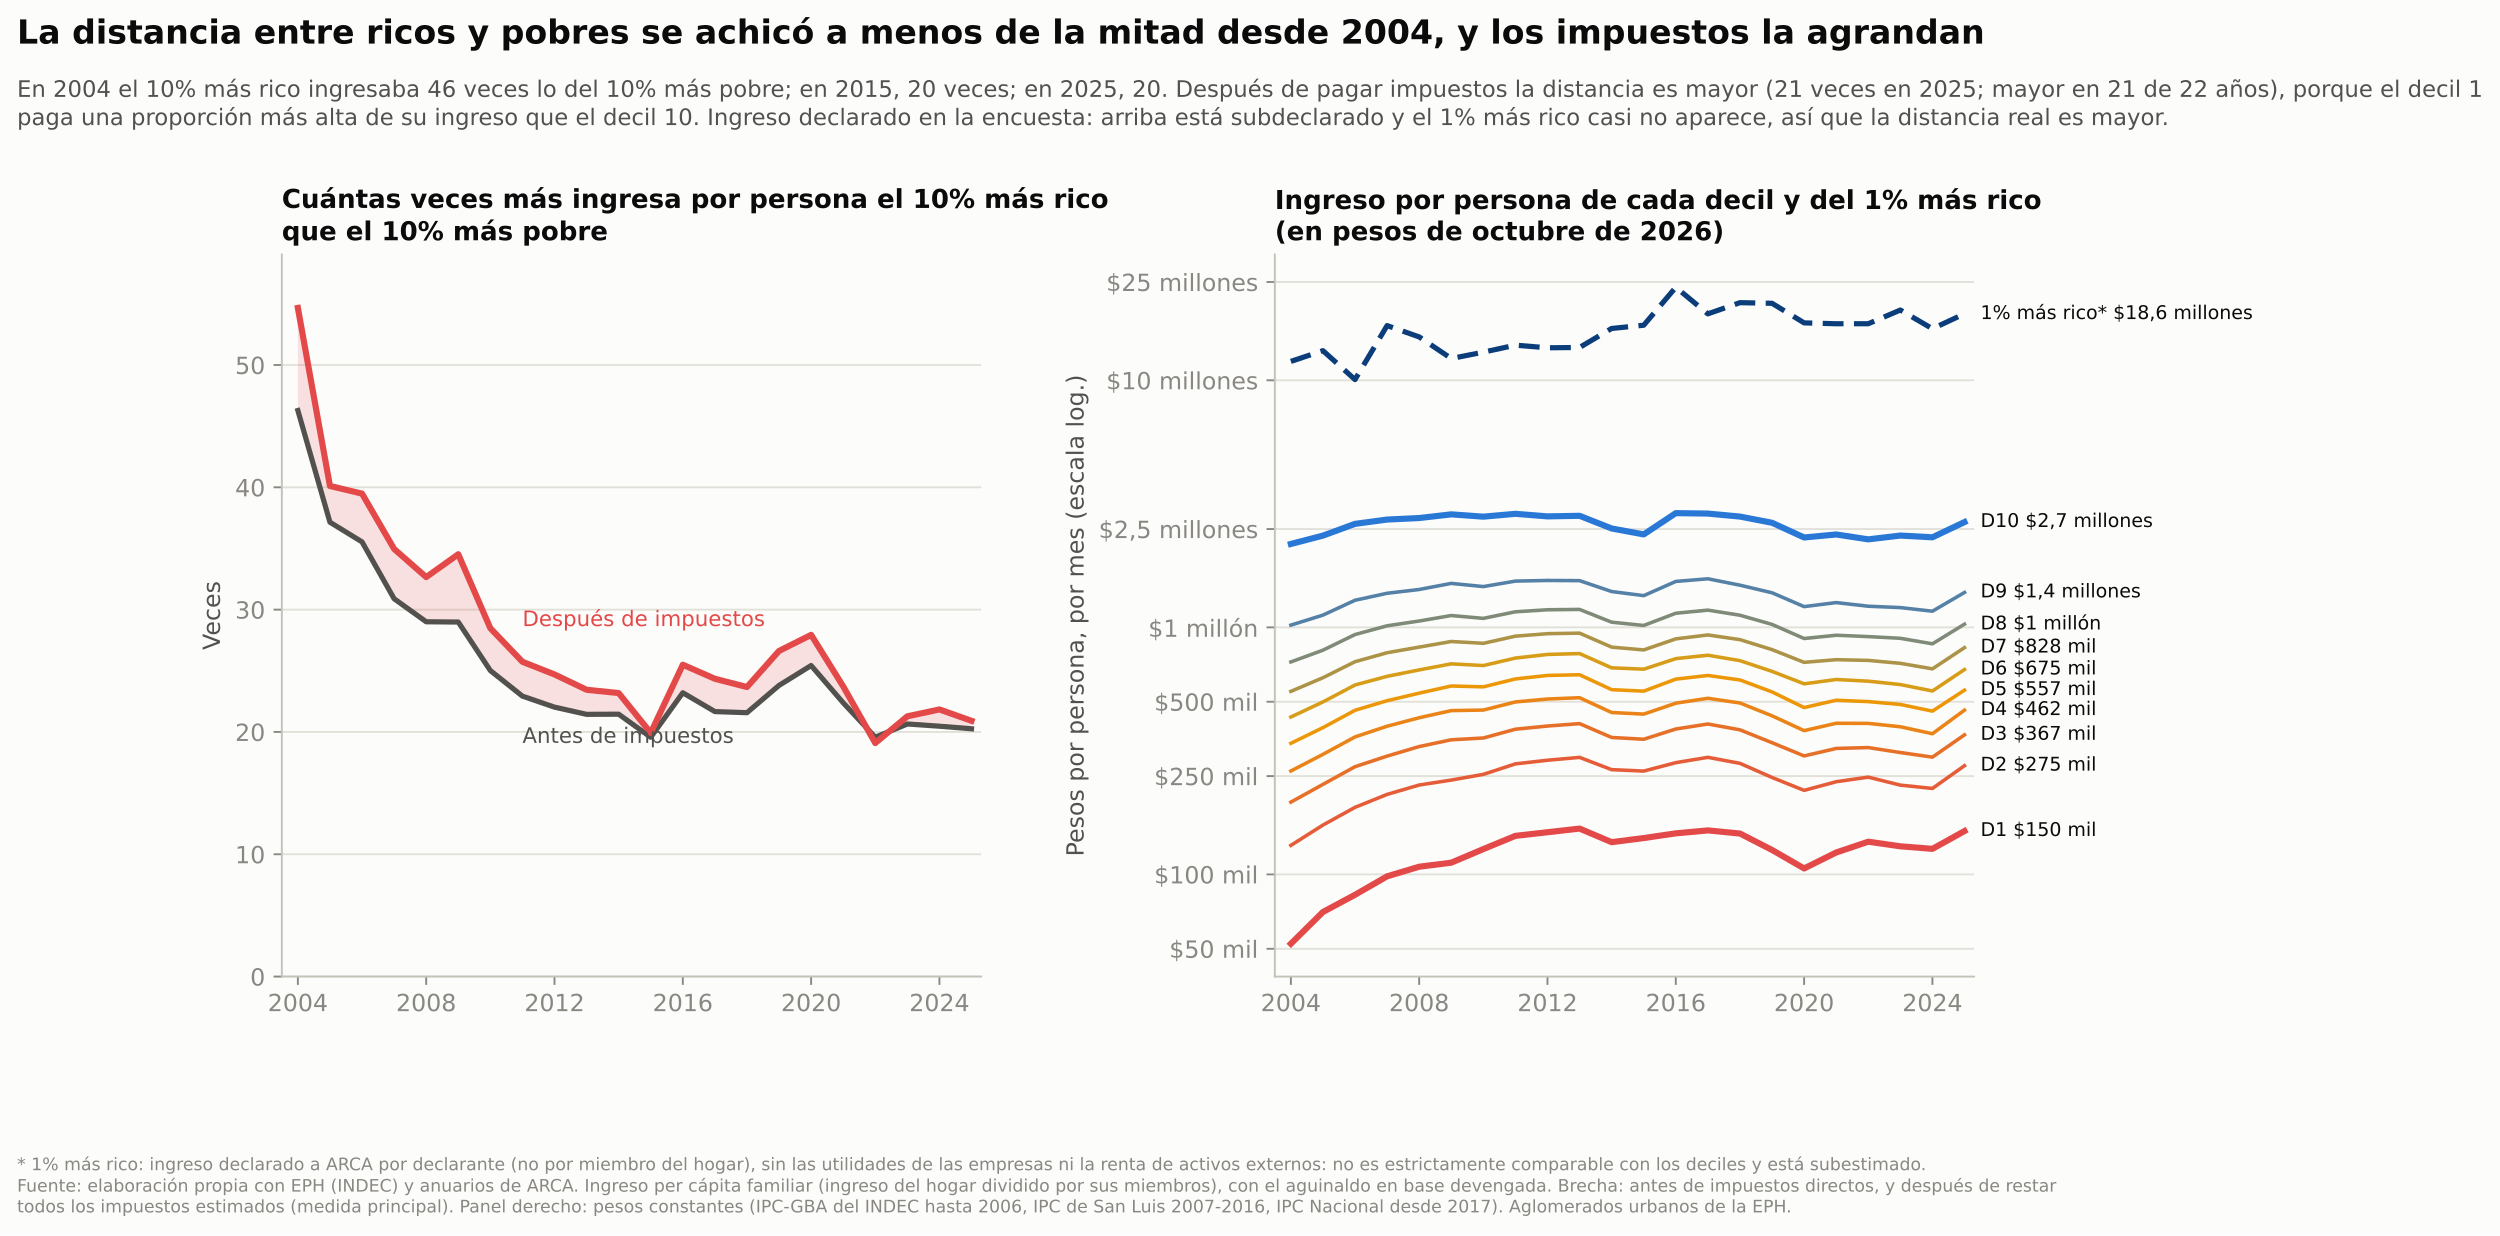
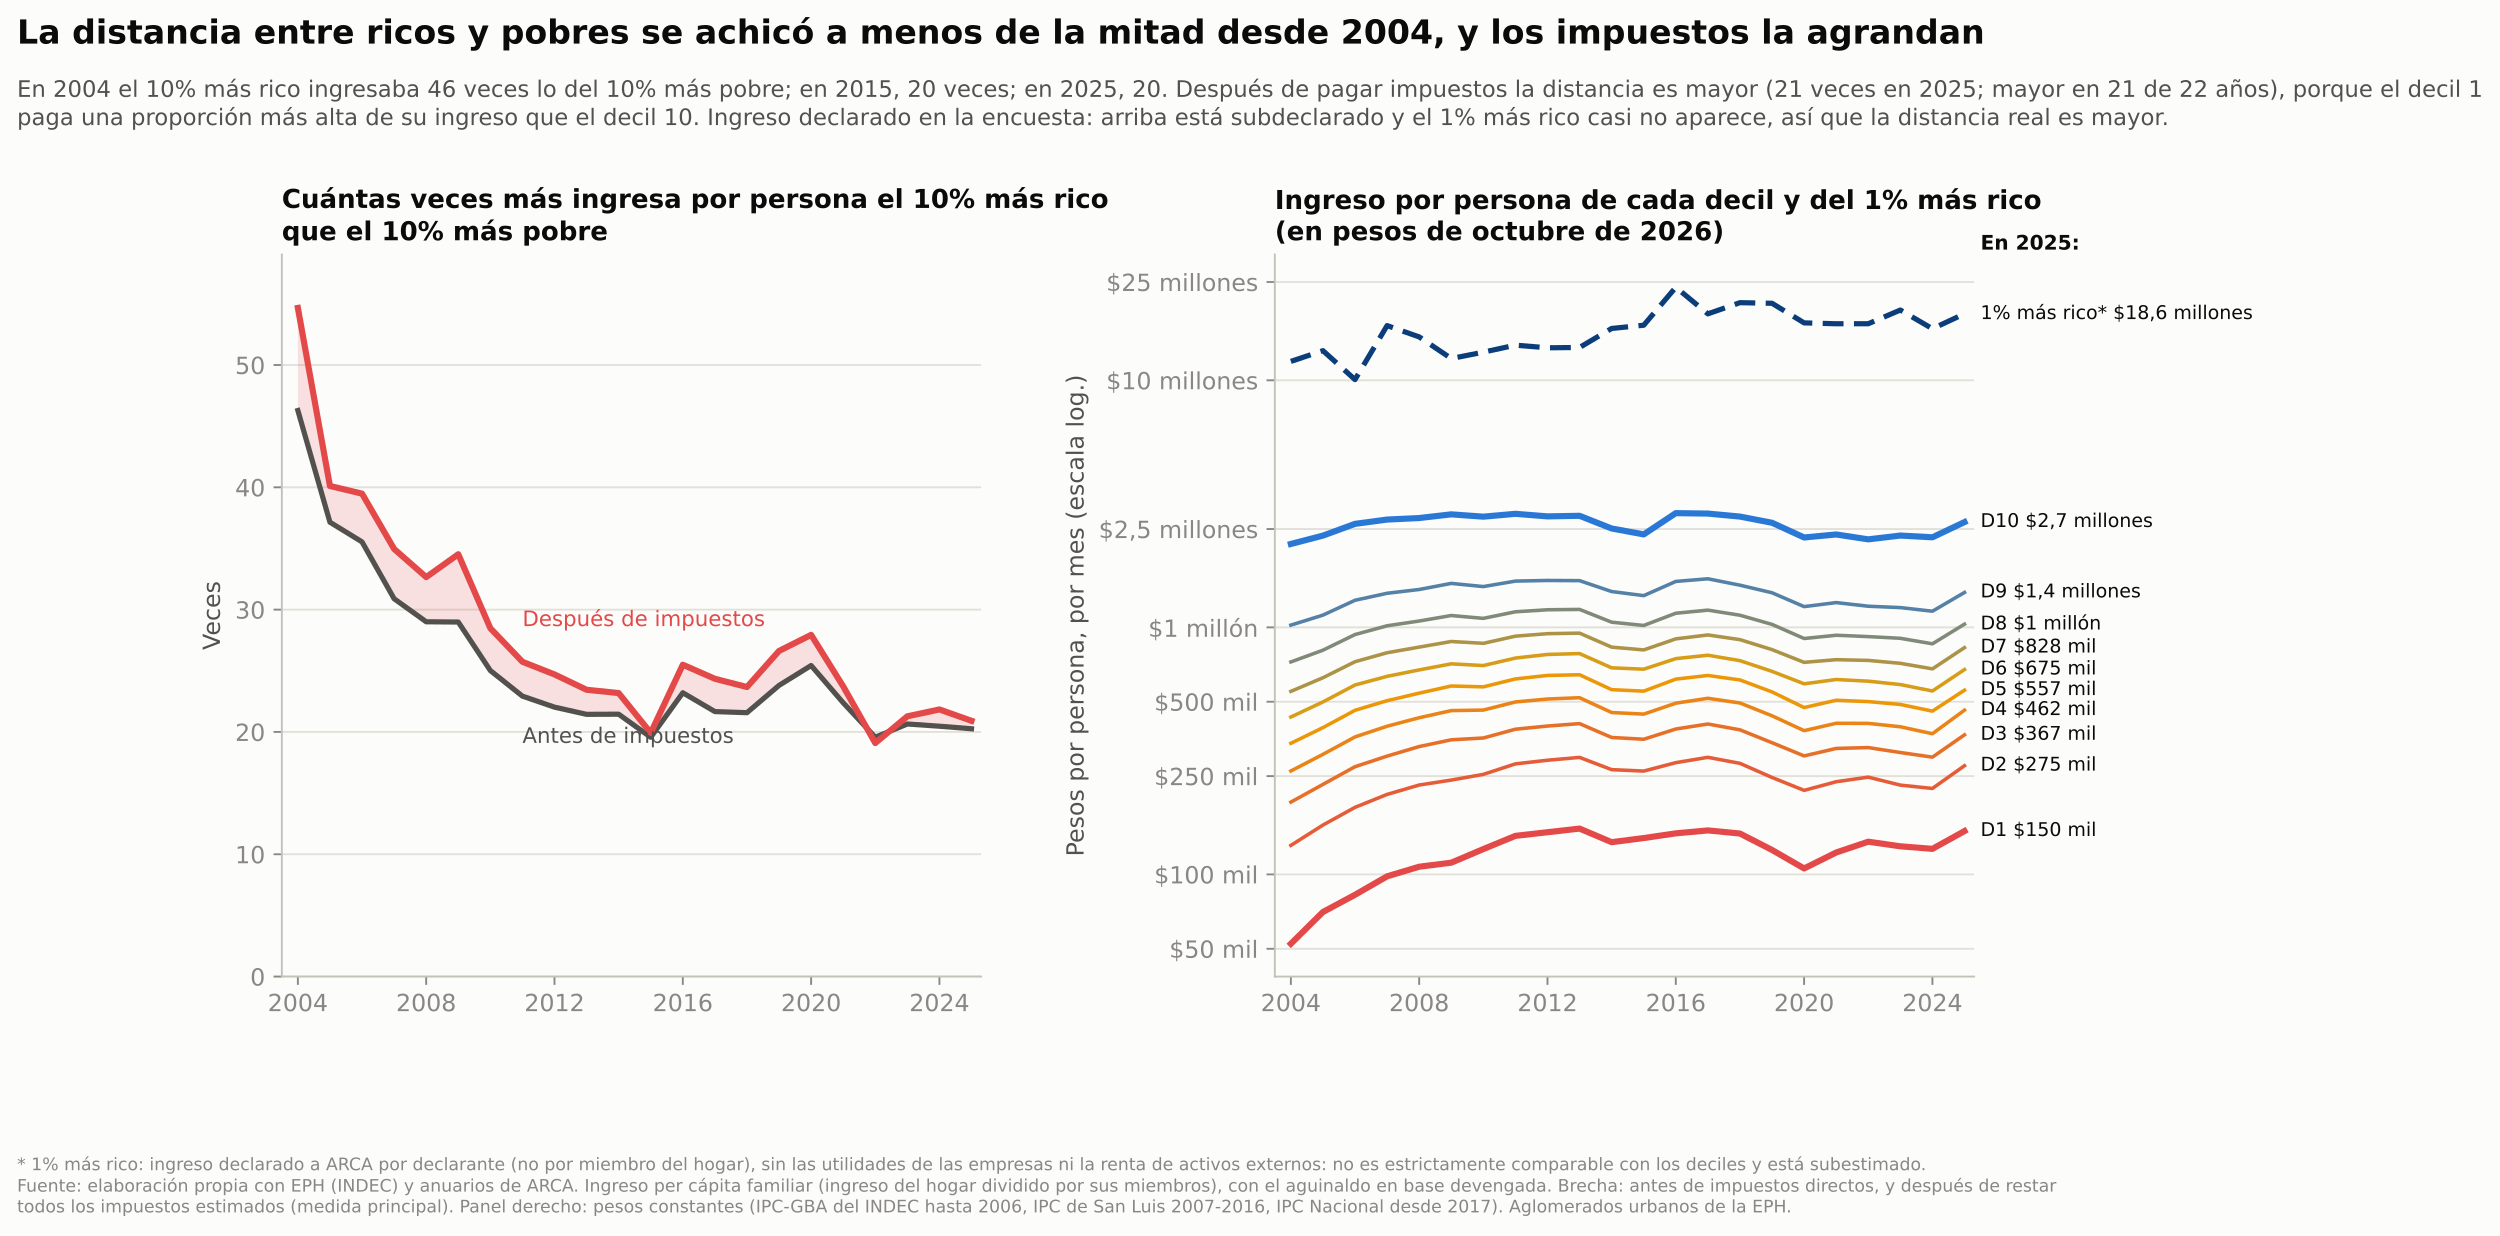
<svg xmlns="http://www.w3.org/2000/svg" xmlns:xlink="http://www.w3.org/1999/xlink" width="1055.409pt" height="521.51pt" viewBox="0 0 1055.409 521.51" version="1.1">
  <defs>
    <style type="text/css">*{stroke-linejoin: round; stroke-linecap: butt}</style>
  </defs>
  <g id="figure_1">
    <g id="patch_1">
      <path d="M 0 521.51  L 1055.409 521.51  L 1055.409 0  L 0 0  z " style="fill: #fcfcfb" />
    </g>
    <g id="axes_1">
      <g id="patch_2">
        <path d="M 118.98 412.272  L 414.195 412.272  L 414.195 107.424  L 118.98 107.424  z " style="fill: #fcfcfb" />
      </g>
      <g id="matplotlib.axis_1">
        <g id="xtick_1">
          <g id="line2d_1">
            <defs>
-               <path id="m0d3927362c" d="M 0 0  L 0 3.5  " style="stroke: #898781; stroke-width: 0.8" />
+               <path id="mc332e361cb" d="M 0 0  L 0 3.5  " style="stroke: #898781; stroke-width: 0.8" />
            </defs>
            <g>
-               <use xlink:href="#m0d3927362c" x="125.751" y="412.272" style="fill: #898781; stroke: #898781; stroke-width: 0.8" />
+               <use xlink:href="#mc332e361cb" x="125.751" y="412.272" style="fill: #898781; stroke: #898781; stroke-width: 0.8" />
            </g>
          </g>
          <g id="text_1">
            <text style="font-size: 10px; font-family: 'DejaVu Sans'; text-anchor: middle; fill: #898781" x="125.751" y="426.87" transform="rotate(-0 125.751 426.8697)">2004</text>
          </g>
        </g>
        <g id="xtick_2">
          <g id="line2d_2">
            <g>
-               <use xlink:href="#m0d3927362c" x="179.919" y="412.272" style="fill: #898781; stroke: #898781; stroke-width: 0.8" />
+               <use xlink:href="#mc332e361cb" x="179.919" y="412.272" style="fill: #898781; stroke: #898781; stroke-width: 0.8" />
            </g>
          </g>
          <g id="text_2">
            <text style="font-size: 10px; font-family: 'DejaVu Sans'; text-anchor: middle; fill: #898781" x="179.919" y="426.87" transform="rotate(-0 179.9189 426.8697)">2008</text>
          </g>
        </g>
        <g id="xtick_3">
          <g id="line2d_3">
            <g>
-               <use xlink:href="#m0d3927362c" x="234.087" y="412.272" style="fill: #898781; stroke: #898781; stroke-width: 0.8" />
+               <use xlink:href="#mc332e361cb" x="234.087" y="412.272" style="fill: #898781; stroke: #898781; stroke-width: 0.8" />
            </g>
          </g>
          <g id="text_3">
            <text style="font-size: 10px; font-family: 'DejaVu Sans'; text-anchor: middle; fill: #898781" x="234.087" y="426.87" transform="rotate(-0 234.0867 426.8697)">2012</text>
          </g>
        </g>
        <g id="xtick_4">
          <g id="line2d_4">
            <g>
-               <use xlink:href="#m0d3927362c" x="288.255" y="412.272" style="fill: #898781; stroke: #898781; stroke-width: 0.8" />
+               <use xlink:href="#mc332e361cb" x="288.255" y="412.272" style="fill: #898781; stroke: #898781; stroke-width: 0.8" />
            </g>
          </g>
          <g id="text_4">
            <text style="font-size: 10px; font-family: 'DejaVu Sans'; text-anchor: middle; fill: #898781" x="288.255" y="426.87" transform="rotate(-0 288.2546 426.8697)">2016</text>
          </g>
        </g>
        <g id="xtick_5">
          <g id="line2d_5">
            <g>
-               <use xlink:href="#m0d3927362c" x="342.422" y="412.272" style="fill: #898781; stroke: #898781; stroke-width: 0.8" />
+               <use xlink:href="#mc332e361cb" x="342.422" y="412.272" style="fill: #898781; stroke: #898781; stroke-width: 0.8" />
            </g>
          </g>
          <g id="text_5">
            <text style="font-size: 10px; font-family: 'DejaVu Sans'; text-anchor: middle; fill: #898781" x="342.422" y="426.87" transform="rotate(-0 342.4225 426.8697)">2020</text>
          </g>
        </g>
        <g id="xtick_6">
          <g id="line2d_6">
            <g>
-               <use xlink:href="#m0d3927362c" x="396.59" y="412.272" style="fill: #898781; stroke: #898781; stroke-width: 0.8" />
+               <use xlink:href="#mc332e361cb" x="396.59" y="412.272" style="fill: #898781; stroke: #898781; stroke-width: 0.8" />
            </g>
          </g>
          <g id="text_6">
            <text style="font-size: 10px; font-family: 'DejaVu Sans'; text-anchor: middle; fill: #898781" x="396.59" y="426.87" transform="rotate(-0 396.5903 426.8697)">2024</text>
          </g>
        </g>
      </g>
      <g id="matplotlib.axis_2">
        <g id="ytick_1">
          <g id="line2d_7">
-             <path d="M 118.98 412.272  L 414.195 412.272  " clip-path="url(#p0807075991)" style="fill: none; stroke: #e1e0d9; stroke-width: 0.8; stroke-linecap: square" />
+             <path d="M 118.98 412.272  L 414.195 412.272  " clip-path="url(#pb2686097ce)" style="fill: none; stroke: #e1e0d9; stroke-width: 0.8; stroke-linecap: square" />
          </g>
          <g id="line2d_8">
            <defs>
-               <path id="md09c7183aa" d="M 0 0  L -3.5 0  " style="stroke: #898781; stroke-width: 0.8" />
+               <path id="m41f321d2f2" d="M 0 0  L -3.5 0  " style="stroke: #898781; stroke-width: 0.8" />
            </defs>
            <g>
-               <use xlink:href="#md09c7183aa" x="118.98" y="412.272" style="fill: #898781; stroke: #898781; stroke-width: 0.8" />
+               <use xlink:href="#m41f321d2f2" x="118.98" y="412.272" style="fill: #898781; stroke: #898781; stroke-width: 0.8" />
            </g>
          </g>
          <g id="text_7">
            <text style="font-size: 10px; font-family: 'DejaVu Sans'; text-anchor: end; fill: #898781" x="111.98" y="416.071" transform="rotate(-0 111.98 416.0708)">0</text>
          </g>
        </g>
        <g id="ytick_2">
          <g id="line2d_9">
-             <path d="M 118.98 360.636  L 414.195 360.636  " clip-path="url(#p0807075991)" style="fill: none; stroke: #e1e0d9; stroke-width: 0.8; stroke-linecap: square" />
+             <path d="M 118.98 360.636  L 414.195 360.636  " clip-path="url(#pb2686097ce)" style="fill: none; stroke: #e1e0d9; stroke-width: 0.8; stroke-linecap: square" />
          </g>
          <g id="line2d_10">
            <g>
-               <use xlink:href="#md09c7183aa" x="118.98" y="360.636" style="fill: #898781; stroke: #898781; stroke-width: 0.8" />
+               <use xlink:href="#m41f321d2f2" x="118.98" y="360.636" style="fill: #898781; stroke: #898781; stroke-width: 0.8" />
            </g>
          </g>
          <g id="text_8">
            <text style="font-size: 10px; font-family: 'DejaVu Sans'; text-anchor: end; fill: #898781" x="111.98" y="364.434" transform="rotate(-0 111.98 364.4343)">10</text>
          </g>
        </g>
        <g id="ytick_3">
          <g id="line2d_11">
-             <path d="M 118.98 308.999  L 414.195 308.999  " clip-path="url(#p0807075991)" style="fill: none; stroke: #e1e0d9; stroke-width: 0.8; stroke-linecap: square" />
+             <path d="M 118.98 308.999  L 414.195 308.999  " clip-path="url(#pb2686097ce)" style="fill: none; stroke: #e1e0d9; stroke-width: 0.8; stroke-linecap: square" />
          </g>
          <g id="line2d_12">
            <g>
-               <use xlink:href="#md09c7183aa" x="118.98" y="308.999" style="fill: #898781; stroke: #898781; stroke-width: 0.8" />
+               <use xlink:href="#m41f321d2f2" x="118.98" y="308.999" style="fill: #898781; stroke: #898781; stroke-width: 0.8" />
            </g>
          </g>
          <g id="text_9">
            <text style="font-size: 10px; font-family: 'DejaVu Sans'; text-anchor: end; fill: #898781" x="111.98" y="312.798" transform="rotate(-0 111.98 312.7978)">20</text>
          </g>
        </g>
        <g id="ytick_4">
          <g id="line2d_13">
-             <path d="M 118.98 257.363  L 414.195 257.363  " clip-path="url(#p0807075991)" style="fill: none; stroke: #e1e0d9; stroke-width: 0.8; stroke-linecap: square" />
+             <path d="M 118.98 257.363  L 414.195 257.363  " clip-path="url(#pb2686097ce)" style="fill: none; stroke: #e1e0d9; stroke-width: 0.8; stroke-linecap: square" />
          </g>
          <g id="line2d_14">
            <g>
-               <use xlink:href="#md09c7183aa" x="118.98" y="257.363" style="fill: #898781; stroke: #898781; stroke-width: 0.8" />
+               <use xlink:href="#m41f321d2f2" x="118.98" y="257.363" style="fill: #898781; stroke: #898781; stroke-width: 0.8" />
            </g>
          </g>
          <g id="text_10">
            <text style="font-size: 10px; font-family: 'DejaVu Sans'; text-anchor: end; fill: #898781" x="111.98" y="261.161" transform="rotate(-0 111.98 261.1614)">30</text>
          </g>
        </g>
        <g id="ytick_5">
          <g id="line2d_15">
-             <path d="M 118.98 205.726  L 414.195 205.726  " clip-path="url(#p0807075991)" style="fill: none; stroke: #e1e0d9; stroke-width: 0.8; stroke-linecap: square" />
+             <path d="M 118.98 205.726  L 414.195 205.726  " clip-path="url(#pb2686097ce)" style="fill: none; stroke: #e1e0d9; stroke-width: 0.8; stroke-linecap: square" />
          </g>
          <g id="line2d_16">
            <g>
-               <use xlink:href="#md09c7183aa" x="118.98" y="205.726" style="fill: #898781; stroke: #898781; stroke-width: 0.8" />
+               <use xlink:href="#m41f321d2f2" x="118.98" y="205.726" style="fill: #898781; stroke: #898781; stroke-width: 0.8" />
            </g>
          </g>
          <g id="text_11">
            <text style="font-size: 10px; font-family: 'DejaVu Sans'; text-anchor: end; fill: #898781" x="111.98" y="209.525" transform="rotate(-0 111.98 209.5249)">40</text>
          </g>
        </g>
        <g id="ytick_6">
          <g id="line2d_17">
-             <path d="M 118.98 154.09  L 414.195 154.09  " clip-path="url(#p0807075991)" style="fill: none; stroke: #e1e0d9; stroke-width: 0.8; stroke-linecap: square" />
+             <path d="M 118.98 154.09  L 414.195 154.09  " clip-path="url(#pb2686097ce)" style="fill: none; stroke: #e1e0d9; stroke-width: 0.8; stroke-linecap: square" />
          </g>
          <g id="line2d_18">
            <g>
-               <use xlink:href="#md09c7183aa" x="118.98" y="154.09" style="fill: #898781; stroke: #898781; stroke-width: 0.8" />
+               <use xlink:href="#m41f321d2f2" x="118.98" y="154.09" style="fill: #898781; stroke: #898781; stroke-width: 0.8" />
            </g>
          </g>
          <g id="text_12">
            <text style="font-size: 10px; font-family: 'DejaVu Sans'; text-anchor: end; fill: #898781" x="111.98" y="157.888" transform="rotate(-0 111.98 157.8884)">50</text>
          </g>
        </g>
        <g id="text_13">
          <text style="font-size: 10px; font-family: 'DejaVu Sans'; text-anchor: middle; fill: #52514e" x="92.853" y="259.848" transform="rotate(-90 92.85266 259.848)">Veces</text>
        </g>
      </g>
      <g id="FillBetweenPolyCollection_1">
        <defs>
-           <path id="mc3c1ecdf97" d="M 125.751 -391.505  L 125.751 -348.203  L 139.293 -301.044  L 152.835 -292.74  L 166.377 -268.741  L 179.919 -259.023  L 193.461 -258.907  L 207.003 -238.427  L 220.545 -227.63  L 234.087 -222.981  L 247.629 -219.944  L 261.171 -220.004  L 274.713 -210.271  L 288.255 -229.05  L 301.797 -221.106  L 315.339 -220.637  L 328.88 -232.165  L 342.422 -240.551  L 355.964 -224.823  L 369.506 -210.279  L 383.048 -215.866  L 396.59 -214.931  L 410.132 -213.844  L 410.132 -217.202  L 410.132 -217.202  L 396.59 -222.004  L 383.048 -219.113  L 369.506 -207.824  L 355.964 -231.756  L 342.422 -253.486  L 328.88 -246.714  L 315.339 -231.472  L 301.797 -234.951  L 288.255 -240.887  L 274.713 -212.108  L 261.171 -228.925  L 247.629 -230.316  L 234.087 -236.785  L 220.545 -242.131  L 207.003 -256.293  L 193.461 -287.526  L 179.919 -277.877  L 166.377 -289.764  L 152.835 -313.115  L 139.293 -316.346  L 125.751 -391.505  z " />
+           <path id="m20e3e64b4b" d="M 125.751 -391.505  L 125.751 -348.203  L 139.293 -301.044  L 152.835 -292.74  L 166.377 -268.741  L 179.919 -259.023  L 193.461 -258.907  L 207.003 -238.427  L 220.545 -227.63  L 234.087 -222.981  L 247.629 -219.944  L 261.171 -220.004  L 274.713 -210.271  L 288.255 -229.05  L 301.797 -221.106  L 315.339 -220.637  L 328.88 -232.165  L 342.422 -240.551  L 355.964 -224.823  L 369.506 -210.279  L 383.048 -215.866  L 396.59 -214.931  L 410.132 -213.844  L 410.132 -217.202  L 410.132 -217.202  L 396.59 -222.004  L 383.048 -219.113  L 369.506 -207.824  L 355.964 -231.756  L 342.422 -253.486  L 328.88 -246.714  L 315.339 -231.472  L 301.797 -234.951  L 288.255 -240.887  L 274.713 -212.108  L 261.171 -228.925  L 247.629 -230.316  L 234.087 -236.785  L 220.545 -242.131  L 207.003 -256.293  L 193.461 -287.526  L 179.919 -277.877  L 166.377 -289.764  L 152.835 -313.115  L 139.293 -316.346  L 125.751 -391.505  z " />
        </defs>
-         <g clip-path="url(#p0807075991)">
-           <use xlink:href="#mc3c1ecdf97" x="0" y="521.51" style="fill: #e34948; fill-opacity: 0.15" />
+         <g clip-path="url(#pb2686097ce)">
+           <use xlink:href="#m20e3e64b4b" x="0" y="521.51" style="fill: #e34948; fill-opacity: 0.15" />
        </g>
      </g>
      <g id="line2d_19">
-         <path d="M 125.751 173.307  L 139.293 220.466  L 152.835 228.77  L 166.377 252.769  L 179.919 262.487  L 193.461 262.603  L 207.003 283.083  L 220.545 293.88  L 234.087 298.529  L 247.629 301.566  L 261.171 301.506  L 274.713 311.239  L 288.255 292.46  L 301.797 300.404  L 315.339 300.873  L 328.88 289.345  L 342.422 280.959  L 355.964 296.687  L 369.506 311.231  L 383.048 305.644  L 396.59 306.579  L 410.132 307.666  " clip-path="url(#p0807075991)" style="fill: none; stroke: #52514e; stroke-width: 2.2; stroke-linecap: square" />
+         <path d="M 125.751 173.307  L 139.293 220.466  L 152.835 228.77  L 166.377 252.769  L 179.919 262.487  L 193.461 262.603  L 207.003 283.083  L 220.545 293.88  L 234.087 298.529  L 247.629 301.566  L 261.171 301.506  L 274.713 311.239  L 288.255 292.46  L 301.797 300.404  L 315.339 300.873  L 328.88 289.345  L 342.422 280.959  L 355.964 296.687  L 369.506 311.231  L 383.048 305.644  L 396.59 306.579  L 410.132 307.666  " clip-path="url(#pb2686097ce)" style="fill: none; stroke: #52514e; stroke-width: 2.2; stroke-linecap: square" />
      </g>
      <g id="line2d_20">
-         <path d="M 125.751 130.005  L 139.293 205.163  L 152.835 208.394  L 166.377 231.746  L 179.919 243.633  L 193.461 233.984  L 207.003 265.217  L 220.545 279.379  L 234.087 284.725  L 247.629 291.194  L 261.171 292.585  L 274.713 309.402  L 288.255 280.623  L 301.797 286.559  L 315.339 290.038  L 328.88 274.796  L 342.422 268.024  L 355.964 289.754  L 369.506 313.686  L 383.048 302.397  L 396.59 299.506  L 410.132 304.308  " clip-path="url(#p0807075991)" style="fill: none; stroke: #e34948; stroke-width: 2.6; stroke-linecap: square" />
+         <path d="M 125.751 130.005  L 139.293 205.163  L 152.835 208.394  L 166.377 231.746  L 179.919 243.633  L 193.461 233.984  L 207.003 265.217  L 220.545 279.379  L 234.087 284.725  L 247.629 291.194  L 261.171 292.585  L 274.713 309.402  L 288.255 280.623  L 301.797 286.559  L 315.339 290.038  L 328.88 274.796  L 342.422 268.024  L 355.964 289.754  L 369.506 313.686  L 383.048 302.397  L 396.59 299.506  L 410.132 304.308  " clip-path="url(#pb2686097ce)" style="fill: none; stroke: #e34948; stroke-width: 2.6; stroke-linecap: square" />
      </g>
      <g id="patch_3">
        <path d="M 118.98 412.272  L 118.98 107.424  " style="fill: none; stroke: #c3c2b7; stroke-width: 0.8; stroke-linejoin: miter; stroke-linecap: square" />
      </g>
      <g id="patch_4">
        <path d="M 118.98 412.272  L 414.195 412.272  " style="fill: none; stroke: #c3c2b7; stroke-width: 0.8; stroke-linejoin: miter; stroke-linecap: square" />
      </g>
      <g id="text_14">
        <text style="font-size: 9px; font-family: 'DejaVu Sans'; text-anchor: start; fill: #e34948" x="220.545" y="264.307" transform="rotate(-0 220.5448 264.3073)">Después de impuestos</text>
      </g>
      <g id="text_15">
        <text style="font-size: 9px; font-family: 'DejaVu Sans'; text-anchor: start; fill: #52514e" x="220.545" y="313.628" transform="rotate(-0 220.5448 313.6279)">Antes de impuestos</text>
      </g>
      <g id="text_16">
        <text style="font-weight: 700; font-size: 11px; font-family: 'DejaVu Sans'; fill: #0b0b0b" transform="translate(118.98 87.78099)">Cuántas veces más ingresa por persona el 10% más rico</text>
        <text style="font-weight: 700; font-size: 11px; font-family: 'DejaVu Sans'; fill: #0b0b0b" transform="translate(118.98 101.424)">que el 10% más pobre</text>
      </g>
    </g>
    <g id="axes_2">
      <g id="patch_5">
        <path d="M 538.185 412.272  L 833.4 412.272  L 833.4 107.424  L 538.185 107.424  z " style="fill: #fcfcfb" />
      </g>
      <g id="matplotlib.axis_3">
        <g id="xtick_7">
          <g id="line2d_21">
            <g>
-               <use xlink:href="#m0d3927362c" x="544.956" y="412.272" style="fill: #898781; stroke: #898781; stroke-width: 0.8" />
+               <use xlink:href="#mc332e361cb" x="544.956" y="412.272" style="fill: #898781; stroke: #898781; stroke-width: 0.8" />
            </g>
          </g>
          <g id="text_17">
            <text style="font-size: 10px; font-family: 'DejaVu Sans'; text-anchor: middle; fill: #898781" x="544.956" y="426.87" transform="rotate(-0 544.9561 426.8697)">2004</text>
          </g>
        </g>
        <g id="xtick_8">
          <g id="line2d_22">
            <g>
-               <use xlink:href="#m0d3927362c" x="599.124" y="412.272" style="fill: #898781; stroke: #898781; stroke-width: 0.8" />
+               <use xlink:href="#mc332e361cb" x="599.124" y="412.272" style="fill: #898781; stroke: #898781; stroke-width: 0.8" />
            </g>
          </g>
          <g id="text_18">
            <text style="font-size: 10px; font-family: 'DejaVu Sans'; text-anchor: middle; fill: #898781" x="599.124" y="426.87" transform="rotate(-0 599.124 426.8697)">2008</text>
          </g>
        </g>
        <g id="xtick_9">
          <g id="line2d_23">
            <g>
-               <use xlink:href="#m0d3927362c" x="653.292" y="412.272" style="fill: #898781; stroke: #898781; stroke-width: 0.8" />
+               <use xlink:href="#mc332e361cb" x="653.292" y="412.272" style="fill: #898781; stroke: #898781; stroke-width: 0.8" />
            </g>
          </g>
          <g id="text_19">
            <text style="font-size: 10px; font-family: 'DejaVu Sans'; text-anchor: middle; fill: #898781" x="653.292" y="426.87" transform="rotate(-0 653.2918 426.8697)">2012</text>
          </g>
        </g>
        <g id="xtick_10">
          <g id="line2d_24">
            <g>
-               <use xlink:href="#m0d3927362c" x="707.46" y="412.272" style="fill: #898781; stroke: #898781; stroke-width: 0.8" />
+               <use xlink:href="#mc332e361cb" x="707.46" y="412.272" style="fill: #898781; stroke: #898781; stroke-width: 0.8" />
            </g>
          </g>
          <g id="text_20">
            <text style="font-size: 10px; font-family: 'DejaVu Sans'; text-anchor: middle; fill: #898781" x="707.46" y="426.87" transform="rotate(-0 707.4597 426.8697)">2016</text>
          </g>
        </g>
        <g id="xtick_11">
          <g id="line2d_25">
            <g>
-               <use xlink:href="#m0d3927362c" x="761.628" y="412.272" style="fill: #898781; stroke: #898781; stroke-width: 0.8" />
+               <use xlink:href="#mc332e361cb" x="761.628" y="412.272" style="fill: #898781; stroke: #898781; stroke-width: 0.8" />
            </g>
          </g>
          <g id="text_21">
            <text style="font-size: 10px; font-family: 'DejaVu Sans'; text-anchor: middle; fill: #898781" x="761.628" y="426.87" transform="rotate(-0 761.6276 426.8697)">2020</text>
          </g>
        </g>
        <g id="xtick_12">
          <g id="line2d_26">
            <g>
-               <use xlink:href="#m0d3927362c" x="815.795" y="412.272" style="fill: #898781; stroke: #898781; stroke-width: 0.8" />
+               <use xlink:href="#mc332e361cb" x="815.795" y="412.272" style="fill: #898781; stroke: #898781; stroke-width: 0.8" />
            </g>
          </g>
          <g id="text_22">
            <text style="font-size: 10px; font-family: 'DejaVu Sans'; text-anchor: middle; fill: #898781" x="815.795" y="426.87" transform="rotate(-0 815.7954 426.8697)">2024</text>
          </g>
        </g>
      </g>
      <g id="matplotlib.axis_4">
        <g id="ytick_7">
          <g id="line2d_27">
-             <path d="M 538.185 400.542  L 833.4 400.542  " clip-path="url(#p1912c68dcc)" style="fill: none; stroke: #e1e0d9; stroke-width: 0.8; stroke-linecap: square" />
+             <path d="M 538.185 400.542  L 833.4 400.542  " clip-path="url(#p1b8298a742)" style="fill: none; stroke: #e1e0d9; stroke-width: 0.8; stroke-linecap: square" />
          </g>
          <g id="line2d_28">
            <g>
-               <use xlink:href="#md09c7183aa" x="538.185" y="400.542" style="fill: #898781; stroke: #898781; stroke-width: 0.8" />
+               <use xlink:href="#m41f321d2f2" x="538.185" y="400.542" style="fill: #898781; stroke: #898781; stroke-width: 0.8" />
            </g>
          </g>
          <g id="text_23">
            <text style="font-size: 10px; font-family: 'DejaVu Sans'; text-anchor: end; fill: #898781" x="531.185" y="404.342" transform="rotate(-0 531.1851 404.3415)">$50 mil</text>
          </g>
        </g>
        <g id="ytick_8">
          <g id="line2d_29">
-             <path d="M 538.185 369.146  L 833.4 369.146  " clip-path="url(#p1912c68dcc)" style="fill: none; stroke: #e1e0d9; stroke-width: 0.8; stroke-linecap: square" />
+             <path d="M 538.185 369.146  L 833.4 369.146  " clip-path="url(#p1b8298a742)" style="fill: none; stroke: #e1e0d9; stroke-width: 0.8; stroke-linecap: square" />
          </g>
          <g id="line2d_30">
            <g>
-               <use xlink:href="#md09c7183aa" x="538.185" y="369.146" style="fill: #898781; stroke: #898781; stroke-width: 0.8" />
+               <use xlink:href="#m41f321d2f2" x="538.185" y="369.146" style="fill: #898781; stroke: #898781; stroke-width: 0.8" />
            </g>
          </g>
          <g id="text_24">
            <text style="font-size: 10px; font-family: 'DejaVu Sans'; text-anchor: end; fill: #898781" x="531.185" y="372.945" transform="rotate(-0 531.1851 372.9448)">$100 mil</text>
          </g>
        </g>
        <g id="ytick_9">
          <g id="line2d_31">
-             <path d="M 538.185 327.641  L 833.4 327.641  " clip-path="url(#p1912c68dcc)" style="fill: none; stroke: #e1e0d9; stroke-width: 0.8; stroke-linecap: square" />
+             <path d="M 538.185 327.641  L 833.4 327.641  " clip-path="url(#p1b8298a742)" style="fill: none; stroke: #e1e0d9; stroke-width: 0.8; stroke-linecap: square" />
          </g>
          <g id="line2d_32">
            <g>
-               <use xlink:href="#md09c7183aa" x="538.185" y="327.641" style="fill: #898781; stroke: #898781; stroke-width: 0.8" />
+               <use xlink:href="#m41f321d2f2" x="538.185" y="327.641" style="fill: #898781; stroke: #898781; stroke-width: 0.8" />
            </g>
          </g>
          <g id="text_25">
            <text style="font-size: 10px; font-family: 'DejaVu Sans'; text-anchor: end; fill: #898781" x="531.185" y="331.441" transform="rotate(-0 531.1851 331.4406)">$250 mil</text>
          </g>
        </g>
        <g id="ytick_10">
          <g id="line2d_33">
-             <path d="M 538.185 296.245  L 833.4 296.245  " clip-path="url(#p1912c68dcc)" style="fill: none; stroke: #e1e0d9; stroke-width: 0.8; stroke-linecap: square" />
+             <path d="M 538.185 296.245  L 833.4 296.245  " clip-path="url(#p1b8298a742)" style="fill: none; stroke: #e1e0d9; stroke-width: 0.8; stroke-linecap: square" />
          </g>
          <g id="line2d_34">
            <g>
-               <use xlink:href="#md09c7183aa" x="538.185" y="296.245" style="fill: #898781; stroke: #898781; stroke-width: 0.8" />
+               <use xlink:href="#m41f321d2f2" x="538.185" y="296.245" style="fill: #898781; stroke: #898781; stroke-width: 0.8" />
            </g>
          </g>
          <g id="text_26">
            <text style="font-size: 10px; font-family: 'DejaVu Sans'; text-anchor: end; fill: #898781" x="531.185" y="300.044" transform="rotate(-0 531.1851 300.0439)">$500 mil</text>
          </g>
        </g>
        <g id="ytick_11">
          <g id="line2d_35">
-             <path d="M 538.185 264.848  L 833.4 264.848  " clip-path="url(#p1912c68dcc)" style="fill: none; stroke: #e1e0d9; stroke-width: 0.8; stroke-linecap: square" />
+             <path d="M 538.185 264.848  L 833.4 264.848  " clip-path="url(#p1b8298a742)" style="fill: none; stroke: #e1e0d9; stroke-width: 0.8; stroke-linecap: square" />
          </g>
          <g id="line2d_36">
            <g>
-               <use xlink:href="#md09c7183aa" x="538.185" y="264.848" style="fill: #898781; stroke: #898781; stroke-width: 0.8" />
+               <use xlink:href="#m41f321d2f2" x="538.185" y="264.848" style="fill: #898781; stroke: #898781; stroke-width: 0.8" />
            </g>
          </g>
          <g id="text_27">
            <text style="font-size: 10px; font-family: 'DejaVu Sans'; text-anchor: end; fill: #898781" x="531.185" y="268.847" transform="rotate(-0 531.1851 268.8471)">$1 millón</text>
          </g>
        </g>
        <g id="ytick_12">
          <g id="line2d_37">
-             <path d="M 538.185 223.344  L 833.4 223.344  " clip-path="url(#p1912c68dcc)" style="fill: none; stroke: #e1e0d9; stroke-width: 0.8; stroke-linecap: square" />
+             <path d="M 538.185 223.344  L 833.4 223.344  " clip-path="url(#p1b8298a742)" style="fill: none; stroke: #e1e0d9; stroke-width: 0.8; stroke-linecap: square" />
          </g>
          <g id="line2d_38">
            <g>
-               <use xlink:href="#md09c7183aa" x="538.185" y="223.344" style="fill: #898781; stroke: #898781; stroke-width: 0.8" />
+               <use xlink:href="#m41f321d2f2" x="538.185" y="223.344" style="fill: #898781; stroke: #898781; stroke-width: 0.8" />
            </g>
          </g>
          <g id="text_28">
            <text style="font-size: 10px; font-family: 'DejaVu Sans'; text-anchor: end; fill: #898781" x="531.185" y="227.143" transform="rotate(-0 531.1851 227.1429)">$2,5 millones</text>
          </g>
        </g>
        <g id="ytick_13">
          <g id="line2d_39">
-             <path d="M 538.185 160.55  L 833.4 160.55  " clip-path="url(#p1912c68dcc)" style="fill: none; stroke: #e1e0d9; stroke-width: 0.8; stroke-linecap: square" />
+             <path d="M 538.185 160.55  L 833.4 160.55  " clip-path="url(#p1b8298a742)" style="fill: none; stroke: #e1e0d9; stroke-width: 0.8; stroke-linecap: square" />
          </g>
          <g id="line2d_40">
            <g>
-               <use xlink:href="#md09c7183aa" x="538.185" y="160.55" style="fill: #898781; stroke: #898781; stroke-width: 0.8" />
+               <use xlink:href="#m41f321d2f2" x="538.185" y="160.55" style="fill: #898781; stroke: #898781; stroke-width: 0.8" />
            </g>
          </g>
          <g id="text_29">
            <text style="font-size: 10px; font-family: 'DejaVu Sans'; text-anchor: end; fill: #898781" x="531.185" y="164.35" transform="rotate(-0 531.1851 164.3495)">$10 millones</text>
          </g>
        </g>
        <g id="ytick_14">
          <g id="line2d_41">
-             <path d="M 538.185 119.046  L 833.4 119.046  " clip-path="url(#p1912c68dcc)" style="fill: none; stroke: #e1e0d9; stroke-width: 0.8; stroke-linecap: square" />
+             <path d="M 538.185 119.046  L 833.4 119.046  " clip-path="url(#p1b8298a742)" style="fill: none; stroke: #e1e0d9; stroke-width: 0.8; stroke-linecap: square" />
          </g>
          <g id="line2d_42">
            <g>
-               <use xlink:href="#md09c7183aa" x="538.185" y="119.046" style="fill: #898781; stroke: #898781; stroke-width: 0.8" />
+               <use xlink:href="#m41f321d2f2" x="538.185" y="119.046" style="fill: #898781; stroke: #898781; stroke-width: 0.8" />
            </g>
          </g>
          <g id="text_30">
            <text style="font-size: 10px; font-family: 'DejaVu Sans'; text-anchor: end; fill: #898781" x="531.185" y="122.845" transform="rotate(-0 531.1851 122.8453)">$25 millones</text>
          </g>
        </g>
        <g id="text_31">
          <text style="font-size: 10px; font-family: 'DejaVu Sans'; text-anchor: middle; fill: #52514e" x="457.445" y="259.848" transform="rotate(-90 457.4453 259.848)">Pesos por persona, por mes (escala log.)</text>
        </g>
      </g>
      <g id="line2d_43">
-         <path d="M 544.956 398.415  L 558.498 385  L 572.04 377.741  L 585.582 369.949  L 599.124 365.901  L 612.666 364.187  L 626.208 358.45  L 639.75 352.868  L 653.292 351.335  L 666.834 349.799  L 680.376 355.534  L 693.918 353.795  L 707.46 351.809  L 721.002 350.571  L 734.544 351.889  L 748.086 358.825  L 761.628 366.627  L 775.17 359.889  L 788.712 355.336  L 802.253 357.277  L 815.795 358.354  L 829.337 350.847  " clip-path="url(#p1912c68dcc)" style="fill: none; stroke: #e34948; stroke-width: 2.6; stroke-linecap: square" />
+         <path d="M 544.956 398.415  L 558.498 385  L 572.04 377.741  L 585.582 369.949  L 599.124 365.901  L 612.666 364.187  L 626.208 358.45  L 639.75 352.868  L 653.292 351.335  L 666.834 349.799  L 680.376 355.534  L 693.918 353.795  L 707.46 351.809  L 721.002 350.571  L 734.544 351.889  L 748.086 358.825  L 761.628 366.627  L 775.17 359.889  L 788.712 355.336  L 802.253 357.277  L 815.795 358.354  L 829.337 350.847  " clip-path="url(#p1b8298a742)" style="fill: none; stroke: #e34948; stroke-width: 2.6; stroke-linecap: square" />
      </g>
      <g id="line2d_44">
-         <path d="M 544.956 356.893  L 558.498 348.303  L 572.04 340.826  L 585.582 335.365  L 599.124 331.406  L 612.666 329.319  L 626.208 326.909  L 639.75 322.482  L 653.292 320.941  L 666.834 319.738  L 680.376 324.923  L 693.918 325.521  L 707.46 321.968  L 721.002 319.715  L 734.544 322.26  L 748.086 328.214  L 761.628 333.671  L 775.17 330.015  L 788.712 328.081  L 802.253 331.453  L 815.795 332.857  L 829.337 323.249  " clip-path="url(#p1912c68dcc)" style="fill: none; stroke: #e55c38; stroke-width: 1.5; stroke-linecap: square" />
+         <path d="M 544.956 356.893  L 558.498 348.303  L 572.04 340.826  L 585.582 335.365  L 599.124 331.406  L 612.666 329.319  L 626.208 326.909  L 639.75 322.482  L 653.292 320.941  L 666.834 319.738  L 680.376 324.923  L 693.918 325.521  L 707.46 321.968  L 721.002 319.715  L 734.544 322.26  L 748.086 328.214  L 761.628 333.671  L 775.17 330.015  L 788.712 328.081  L 802.253 331.453  L 815.795 332.857  L 829.337 323.249  " clip-path="url(#p1b8298a742)" style="fill: none; stroke: #e55c38; stroke-width: 1.5; stroke-linecap: square" />
      </g>
      <g id="line2d_45">
-         <path d="M 544.956 338.619  L 558.498 331.138  L 572.04 323.664  L 585.582 319.198  L 599.124 315.17  L 612.666 312.313  L 626.208 311.557  L 639.75 307.847  L 653.292 306.505  L 666.834 305.486  L 680.376 311.333  L 693.918 312.082  L 707.46 307.766  L 721.002 305.647  L 734.544 308.104  L 748.086 313.543  L 761.628 319.122  L 775.17 315.962  L 788.712 315.599  L 802.253 317.692  L 815.795 319.641  L 829.337 310.23  " clip-path="url(#p1912c68dcc)" style="fill: none; stroke: #e77028; stroke-width: 1.5; stroke-linecap: square" />
+         <path d="M 544.956 338.619  L 558.498 331.138  L 572.04 323.664  L 585.582 319.198  L 599.124 315.17  L 612.666 312.313  L 626.208 311.557  L 639.75 307.847  L 653.292 306.505  L 666.834 305.486  L 680.376 311.333  L 693.918 312.082  L 707.46 307.766  L 721.002 305.647  L 734.544 308.104  L 748.086 313.543  L 761.628 319.122  L 775.17 315.962  L 788.712 315.599  L 802.253 317.692  L 815.795 319.641  L 829.337 310.23  " clip-path="url(#p1b8298a742)" style="fill: none; stroke: #e77028; stroke-width: 1.5; stroke-linecap: square" />
      </g>
      <g id="line2d_46">
-         <path d="M 544.956 325.478  L 558.498 318.451  L 572.04 311.102  L 585.582 306.586  L 599.124 303.002  L 612.666 299.991  L 626.208 299.761  L 639.75 296.342  L 653.292 295.101  L 666.834 294.546  L 680.376 300.798  L 693.918 301.472  L 707.46 296.861  L 721.002 294.794  L 734.544 296.78  L 748.086 302.188  L 761.628 308.455  L 775.17 305.334  L 788.712 305.389  L 802.253 306.813  L 815.795 309.758  L 829.337 299.793  " clip-path="url(#p1912c68dcc)" style="fill: none; stroke: #ea8418; stroke-width: 1.5; stroke-linecap: square" />
+         <path d="M 544.956 325.478  L 558.498 318.451  L 572.04 311.102  L 585.582 306.586  L 599.124 303.002  L 612.666 299.991  L 626.208 299.761  L 639.75 296.342  L 653.292 295.101  L 666.834 294.546  L 680.376 300.798  L 693.918 301.472  L 707.46 296.861  L 721.002 294.794  L 734.544 296.78  L 748.086 302.188  L 761.628 308.455  L 775.17 305.334  L 788.712 305.389  L 802.253 306.813  L 815.795 309.758  L 829.337 299.793  " clip-path="url(#p1b8298a742)" style="fill: none; stroke: #ea8418; stroke-width: 1.5; stroke-linecap: square" />
      </g>
      <g id="line2d_47">
-         <path d="M 544.956 313.796  L 558.498 307.17  L 572.04 299.861  L 585.582 295.812  L 599.124 292.621  L 612.666 289.605  L 626.208 289.966  L 639.75 286.624  L 653.292 285.145  L 666.834 284.856  L 680.376 291.15  L 693.918 291.777  L 707.46 286.703  L 721.002 285.159  L 734.544 287.053  L 748.086 292.097  L 761.628 298.71  L 775.17 295.618  L 788.712 296.192  L 802.253 297.39  L 815.795 300.212  L 829.337 291.359  " clip-path="url(#p1912c68dcc)" style="fill: none; stroke: #ec9708; stroke-width: 1.5; stroke-linecap: square" />
+         <path d="M 544.956 313.796  L 558.498 307.17  L 572.04 299.861  L 585.582 295.812  L 599.124 292.621  L 612.666 289.605  L 626.208 289.966  L 639.75 286.624  L 653.292 285.145  L 666.834 284.856  L 680.376 291.15  L 693.918 291.777  L 707.46 286.703  L 721.002 285.159  L 734.544 287.053  L 748.086 292.097  L 761.628 298.71  L 775.17 295.618  L 788.712 296.192  L 802.253 297.39  L 815.795 300.212  L 829.337 291.359  " clip-path="url(#p1b8298a742)" style="fill: none; stroke: #ec9708; stroke-width: 1.5; stroke-linecap: square" />
      </g>
      <g id="line2d_48">
-         <path d="M 544.956 302.693  L 558.498 296.324  L 572.04 289.178  L 585.582 285.522  L 599.124 282.814  L 612.666 280.25  L 626.208 280.97  L 639.75 277.811  L 653.292 276.281  L 666.834 275.915  L 680.376 281.933  L 693.918 282.504  L 707.46 278.052  L 721.002 276.609  L 734.544 278.91  L 748.086 283.422  L 761.628 288.687  L 775.17 286.859  L 788.712 287.569  L 802.253 288.998  L 815.795 291.711  L 829.337 282.664  " clip-path="url(#p1912c68dcc)" style="fill: none; stroke: #d79c18; stroke-width: 1.5; stroke-linecap: square" />
+         <path d="M 544.956 302.693  L 558.498 296.324  L 572.04 289.178  L 585.582 285.522  L 599.124 282.814  L 612.666 280.25  L 626.208 280.97  L 639.75 277.811  L 653.292 276.281  L 666.834 275.915  L 680.376 281.933  L 693.918 282.504  L 707.46 278.052  L 721.002 276.609  L 734.544 278.91  L 748.086 283.422  L 761.628 288.687  L 775.17 286.859  L 788.712 287.569  L 802.253 288.998  L 815.795 291.711  L 829.337 282.664  " clip-path="url(#p1b8298a742)" style="fill: none; stroke: #d79c18; stroke-width: 1.5; stroke-linecap: square" />
      </g>
      <g id="line2d_49">
-         <path d="M 544.956 291.865  L 558.498 286.106  L 572.04 279.35  L 585.582 275.558  L 599.124 273.183  L 612.666 270.816  L 626.208 271.593  L 639.75 268.567  L 653.292 267.509  L 666.834 267.291  L 680.376 273.194  L 693.918 274.374  L 707.46 269.709  L 721.002 268.05  L 734.544 270.036  L 748.086 274.25  L 761.628 279.622  L 775.17 278.488  L 788.712 278.8  L 802.253 280.031  L 815.795 282.371  L 829.337 273.404  " clip-path="url(#p1912c68dcc)" style="fill: none; stroke: #ac9347; stroke-width: 1.5; stroke-linecap: square" />
+         <path d="M 544.956 291.865  L 558.498 286.106  L 572.04 279.35  L 585.582 275.558  L 599.124 273.183  L 612.666 270.816  L 626.208 271.593  L 639.75 268.567  L 653.292 267.509  L 666.834 267.291  L 680.376 273.194  L 693.918 274.374  L 707.46 269.709  L 721.002 268.05  L 734.544 270.036  L 748.086 274.25  L 761.628 279.622  L 775.17 278.488  L 788.712 278.8  L 802.253 280.031  L 815.795 282.371  L 829.337 273.404  " clip-path="url(#p1b8298a742)" style="fill: none; stroke: #ac9347; stroke-width: 1.5; stroke-linecap: square" />
      </g>
      <g id="line2d_50">
-         <path d="M 544.956 279.437  L 558.498 274.48  L 572.04 267.881  L 585.582 264.18  L 599.124 262.172  L 612.666 259.852  L 626.208 261.05  L 639.75 258.274  L 653.292 257.421  L 666.834 257.275  L 680.376 262.662  L 693.918 264.051  L 707.46 258.885  L 721.002 257.574  L 734.544 259.727  L 748.086 263.597  L 761.628 269.553  L 775.17 268.178  L 788.712 268.75  L 802.253 269.473  L 815.795 271.796  L 829.337 263.49  " clip-path="url(#p1912c68dcc)" style="fill: none; stroke: #808a78; stroke-width: 1.5; stroke-linecap: square" />
+         <path d="M 544.956 279.437  L 558.498 274.48  L 572.04 267.881  L 585.582 264.18  L 599.124 262.172  L 612.666 259.852  L 626.208 261.05  L 639.75 258.274  L 653.292 257.421  L 666.834 257.275  L 680.376 262.662  L 693.918 264.051  L 707.46 258.885  L 721.002 257.574  L 734.544 259.727  L 748.086 263.597  L 761.628 269.553  L 775.17 268.178  L 788.712 268.75  L 802.253 269.473  L 815.795 271.796  L 829.337 263.49  " clip-path="url(#p1b8298a742)" style="fill: none; stroke: #808a78; stroke-width: 1.5; stroke-linecap: square" />
      </g>
      <g id="line2d_51">
-         <path d="M 544.956 263.893  L 558.498 259.679  L 572.04 253.41  L 585.582 250.455  L 599.124 248.864  L 612.666 246.287  L 626.208 247.631  L 639.75 245.319  L 653.292 245.05  L 666.834 245.127  L 680.376 249.724  L 693.918 251.459  L 707.46 245.458  L 721.002 244.344  L 734.544 247.042  L 748.086 250.243  L 761.628 256.092  L 775.17 254.388  L 788.712 255.929  L 802.253 256.504  L 815.795 258.035  L 829.337 250.116  " clip-path="url(#p1912c68dcc)" style="fill: none; stroke: #5581a7; stroke-width: 1.5; stroke-linecap: square" />
+         <path d="M 544.956 263.893  L 558.498 259.679  L 572.04 253.41  L 585.582 250.455  L 599.124 248.864  L 612.666 246.287  L 626.208 247.631  L 639.75 245.319  L 653.292 245.05  L 666.834 245.127  L 680.376 249.724  L 693.918 251.459  L 707.46 245.458  L 721.002 244.344  L 734.544 247.042  L 748.086 250.243  L 761.628 256.092  L 775.17 254.388  L 788.712 255.929  L 802.253 256.504  L 815.795 258.035  L 829.337 250.116  " clip-path="url(#p1b8298a742)" style="fill: none; stroke: #5581a7; stroke-width: 1.5; stroke-linecap: square" />
      </g>
      <g id="line2d_52">
-         <path d="M 544.956 229.642  L 558.498 226.115  L 572.04 221.152  L 585.582 219.341  L 599.124 218.699  L 612.666 217.139  L 626.208 218.117  L 639.75 216.914  L 653.292 217.995  L 666.834 217.75  L 680.376 223.108  L 693.918 225.603  L 707.46 216.628  L 721.002 216.814  L 734.544 218.076  L 748.086 220.696  L 761.628 226.899  L 775.17 225.636  L 788.712 227.696  L 802.253 226.091  L 815.795 226.83  L 829.337 220.403  " clip-path="url(#p1912c68dcc)" style="fill: none; stroke: #2a78d6; stroke-width: 2.6; stroke-linecap: square" />
+         <path d="M 544.956 229.642  L 558.498 226.115  L 572.04 221.152  L 585.582 219.341  L 599.124 218.699  L 612.666 217.139  L 626.208 218.117  L 639.75 216.914  L 653.292 217.995  L 666.834 217.75  L 680.376 223.108  L 693.918 225.603  L 707.46 216.628  L 721.002 216.814  L 734.544 218.076  L 748.086 220.696  L 761.628 226.899  L 775.17 225.636  L 788.712 227.696  L 802.253 226.091  L 815.795 226.83  L 829.337 220.403  " clip-path="url(#p1b8298a742)" style="fill: none; stroke: #2a78d6; stroke-width: 2.6; stroke-linecap: square" />
      </g>
      <g id="line2d_53">
-         <path d="M 544.956 152.561  L 558.498 148.041  L 572.04 160.239  L 585.582 137.457  L 599.124 142.231  L 612.666 151.359  L 626.208 148.659  L 639.75 145.719  L 653.292 146.827  L 666.834 146.689  L 680.376 138.666  L 693.918 137.297  L 707.46 121.281  L 721.002 132.492  L 734.544 127.773  L 748.086 128.04  L 761.628 136.308  L 775.17 136.675  L 788.712 136.667  L 802.253 130.887  L 815.795 138.78  L 829.337 132.455  " clip-path="url(#p1912c68dcc)" style="fill: none; stroke-dasharray: 8.8,4.4; stroke-dashoffset: 0; stroke: #0b3d7a; stroke-width: 2.2" />
+         <path d="M 544.956 152.561  L 558.498 148.041  L 572.04 160.239  L 585.582 137.457  L 599.124 142.231  L 612.666 151.359  L 626.208 148.659  L 639.75 145.719  L 653.292 146.827  L 666.834 146.689  L 680.376 138.666  L 693.918 137.297  L 707.46 121.281  L 721.002 132.492  L 734.544 127.773  L 748.086 128.04  L 761.628 136.308  L 775.17 136.675  L 788.712 136.667  L 802.253 130.887  L 815.795 138.78  L 829.337 132.455  " clip-path="url(#p1b8298a742)" style="fill: none; stroke-dasharray: 8.8,4.4; stroke-dashoffset: 0; stroke: #0b3d7a; stroke-width: 2.2" />
      </g>
      <g id="patch_6">
        <path d="M 538.185 412.272  L 538.185 107.424  " style="fill: none; stroke: #c3c2b7; stroke-width: 0.8; stroke-linejoin: miter; stroke-linecap: square" />
      </g>
      <g id="patch_7">
        <path d="M 538.185 412.272  L 833.4 412.272  " style="fill: none; stroke: #c3c2b7; stroke-width: 0.8; stroke-linejoin: miter; stroke-linecap: square" />
      </g>
      <g id="text_32">
        <text style="font-size: 8px; font-family: 'DejaVu Sans'; text-anchor: start; fill: #0b0b0b" x="836.108" y="352.925" transform="rotate(-0 836.1084 352.9253)">D1  $150 mil</text>
      </g>
      <g id="text_33">
        <text style="font-size: 8px; font-family: 'DejaVu Sans'; text-anchor: start; fill: #0b0b0b" x="836.108" y="325.328" transform="rotate(-0 836.1084 325.3277)">D2  $275 mil</text>
      </g>
      <g id="text_34">
        <text style="font-size: 8px; font-family: 'DejaVu Sans'; text-anchor: start; fill: #0b0b0b" x="836.108" y="312.308" transform="rotate(-0 836.1084 312.3084)">D3  $367 mil</text>
      </g>
      <g id="text_35">
        <text style="font-size: 8px; font-family: 'DejaVu Sans'; text-anchor: start; fill: #0b0b0b" x="836.108" y="301.871" transform="rotate(-0 836.1084 301.8712)">D4  $462 mil</text>
      </g>
      <g id="text_36">
        <text style="font-size: 8px; font-family: 'DejaVu Sans'; text-anchor: start; fill: #0b0b0b" x="836.108" y="293.437" transform="rotate(-0 836.1084 293.4375)">D5  $557 mil</text>
      </g>
      <g id="text_37">
        <text style="font-size: 8px; font-family: 'DejaVu Sans'; text-anchor: start; fill: #0b0b0b" x="836.108" y="284.742" transform="rotate(-0 836.1084 284.742)">D6  $675 mil</text>
      </g>
      <g id="text_38">
        <text style="font-size: 8px; font-family: 'DejaVu Sans'; text-anchor: start; fill: #0b0b0b" x="836.108" y="275.482" transform="rotate(-0 836.1084 275.482)">D7  $828 mil</text>
      </g>
      <g id="text_39">
        <text style="font-size: 8px; font-family: 'DejaVu Sans'; text-anchor: start; fill: #0b0b0b" x="836.108" y="265.729" transform="rotate(-0 836.1084 265.7288)">D8  $1 millón</text>
      </g>
      <g id="text_40">
        <text style="font-size: 8px; font-family: 'DejaVu Sans'; text-anchor: start; fill: #0b0b0b" x="836.108" y="252.194" transform="rotate(-0 836.1084 252.1941)">D9  $1,4 millones</text>
      </g>
      <g id="text_41">
        <text style="font-size: 8px; font-family: 'DejaVu Sans'; text-anchor: start; fill: #0b0b0b" x="836.108" y="222.482" transform="rotate(-0 836.1084 222.4819)">D10  $2,7 millones</text>
      </g>
      <g id="text_42">
        <text style="font-size: 8px; font-family: 'DejaVu Sans'; text-anchor: start; fill: #0b0b0b" x="836.108" y="134.693" transform="rotate(-0 836.1084 134.693)">1% más rico*  $18,6 millones</text>
      </g>
      <g id="text_43">
+         <text style="font-weight: 700; font-size: 8.5px; font-family: 'DejaVu Sans'; text-anchor: start; fill: #0b0b0b" x="836.108" y="105.382" transform="rotate(-0 836.1084 105.382)">En 2025:</text>
+       </g>
+       <g id="text_44">
        <text style="font-weight: 700; font-size: 11px; font-family: 'DejaVu Sans'; fill: #0b0b0b" transform="translate(538.1851 88.22099)">Ingreso por persona de cada decil y del 1% más rico</text>
        <text style="font-weight: 700; font-size: 11px; font-family: 'DejaVu Sans'; fill: #0b0b0b" transform="translate(538.1851 101.424)">(en pesos de octubre de 2026)</text>
      </g>
    </g>
-     <g id="text_44">
+     <g id="text_45">
      <text style="font-weight: 700; font-size: 14px; font-family: 'DejaVu Sans'; text-anchor: start; fill: #0b0b0b" x="7.2" y="18.398" transform="rotate(-0 7.2 18.39781)">La distancia entre ricos y pobres se achicó a menos de la mitad desde 2004, y los impuestos la agrandan</text>
    </g>
-     <g id="text_45">
+     <g id="text_46">
      <text style="font-size: 9.6px; font-family: 'DejaVu Sans'; fill: #52514e" transform="translate(7.2 40.89544)">En 2004 el 10% más rico ingresaba 46 veces lo del 10% más pobre; en 2015, 20 veces; en 2025, 20. Después de pagar impuestos la distancia es mayor (21 veces en 2025; mayor en 21 de 22 años), porque el decil 1</text>
      <text style="font-size: 9.6px; font-family: 'DejaVu Sans'; fill: #52514e" transform="translate(7.2 52.80206)">paga una proporción más alta de su ingreso que el decil 10. Ingreso declarado en la encuesta: arriba está subdeclarado y el 1% más rico casi no aparece, así que la distancia real es mayor.</text>
    </g>
-     <g id="text_46">
+     <g id="text_47">
      <text style="font-size: 7.3px; font-family: 'DejaVu Sans'; fill: #898781" transform="translate(7.2 494.0096)">* 1% más rico: ingreso declarado a ARCA por declarante (no por miembro del hogar), sin las utilidades de las empresas ni la renta de activos externos: no es estrictamente comparable con los deciles y está subestimado.</text>
      <text style="font-size: 7.3px; font-family: 'DejaVu Sans'; fill: #898781" transform="translate(7.2 503.0636)">Fuente: elaboración propia con EPH (INDEC) y anuarios de ARCA. Ingreso per cápita familiar (ingreso del hogar dividido por sus miembros), con el aguinaldo en base devengada. Brecha: antes de impuestos directos, y después de restar</text>
      <text style="font-size: 7.3px; font-family: 'DejaVu Sans'; fill: #898781" transform="translate(7.2 511.8256)">todos los impuestos estimados (medida principal). Panel derecho: pesos constantes (IPC-GBA del INDEC hasta 2006, IPC de San Luis 2007-2016, IPC Nacional desde 2017). Aglomerados urbanos de la EPH.</text>
    </g>
  </g>
  <defs>
-     <clipPath id="p0807075991">
+     <clipPath id="pb2686097ce">
      <rect x="118.98" y="107.424" width="295.215" height="304.848" />
    </clipPath>
-     <clipPath id="p1912c68dcc">
+     <clipPath id="p1b8298a742">
      <rect x="538.185" y="107.424" width="295.215" height="304.848" />
    </clipPath>
  </defs>
</svg>
